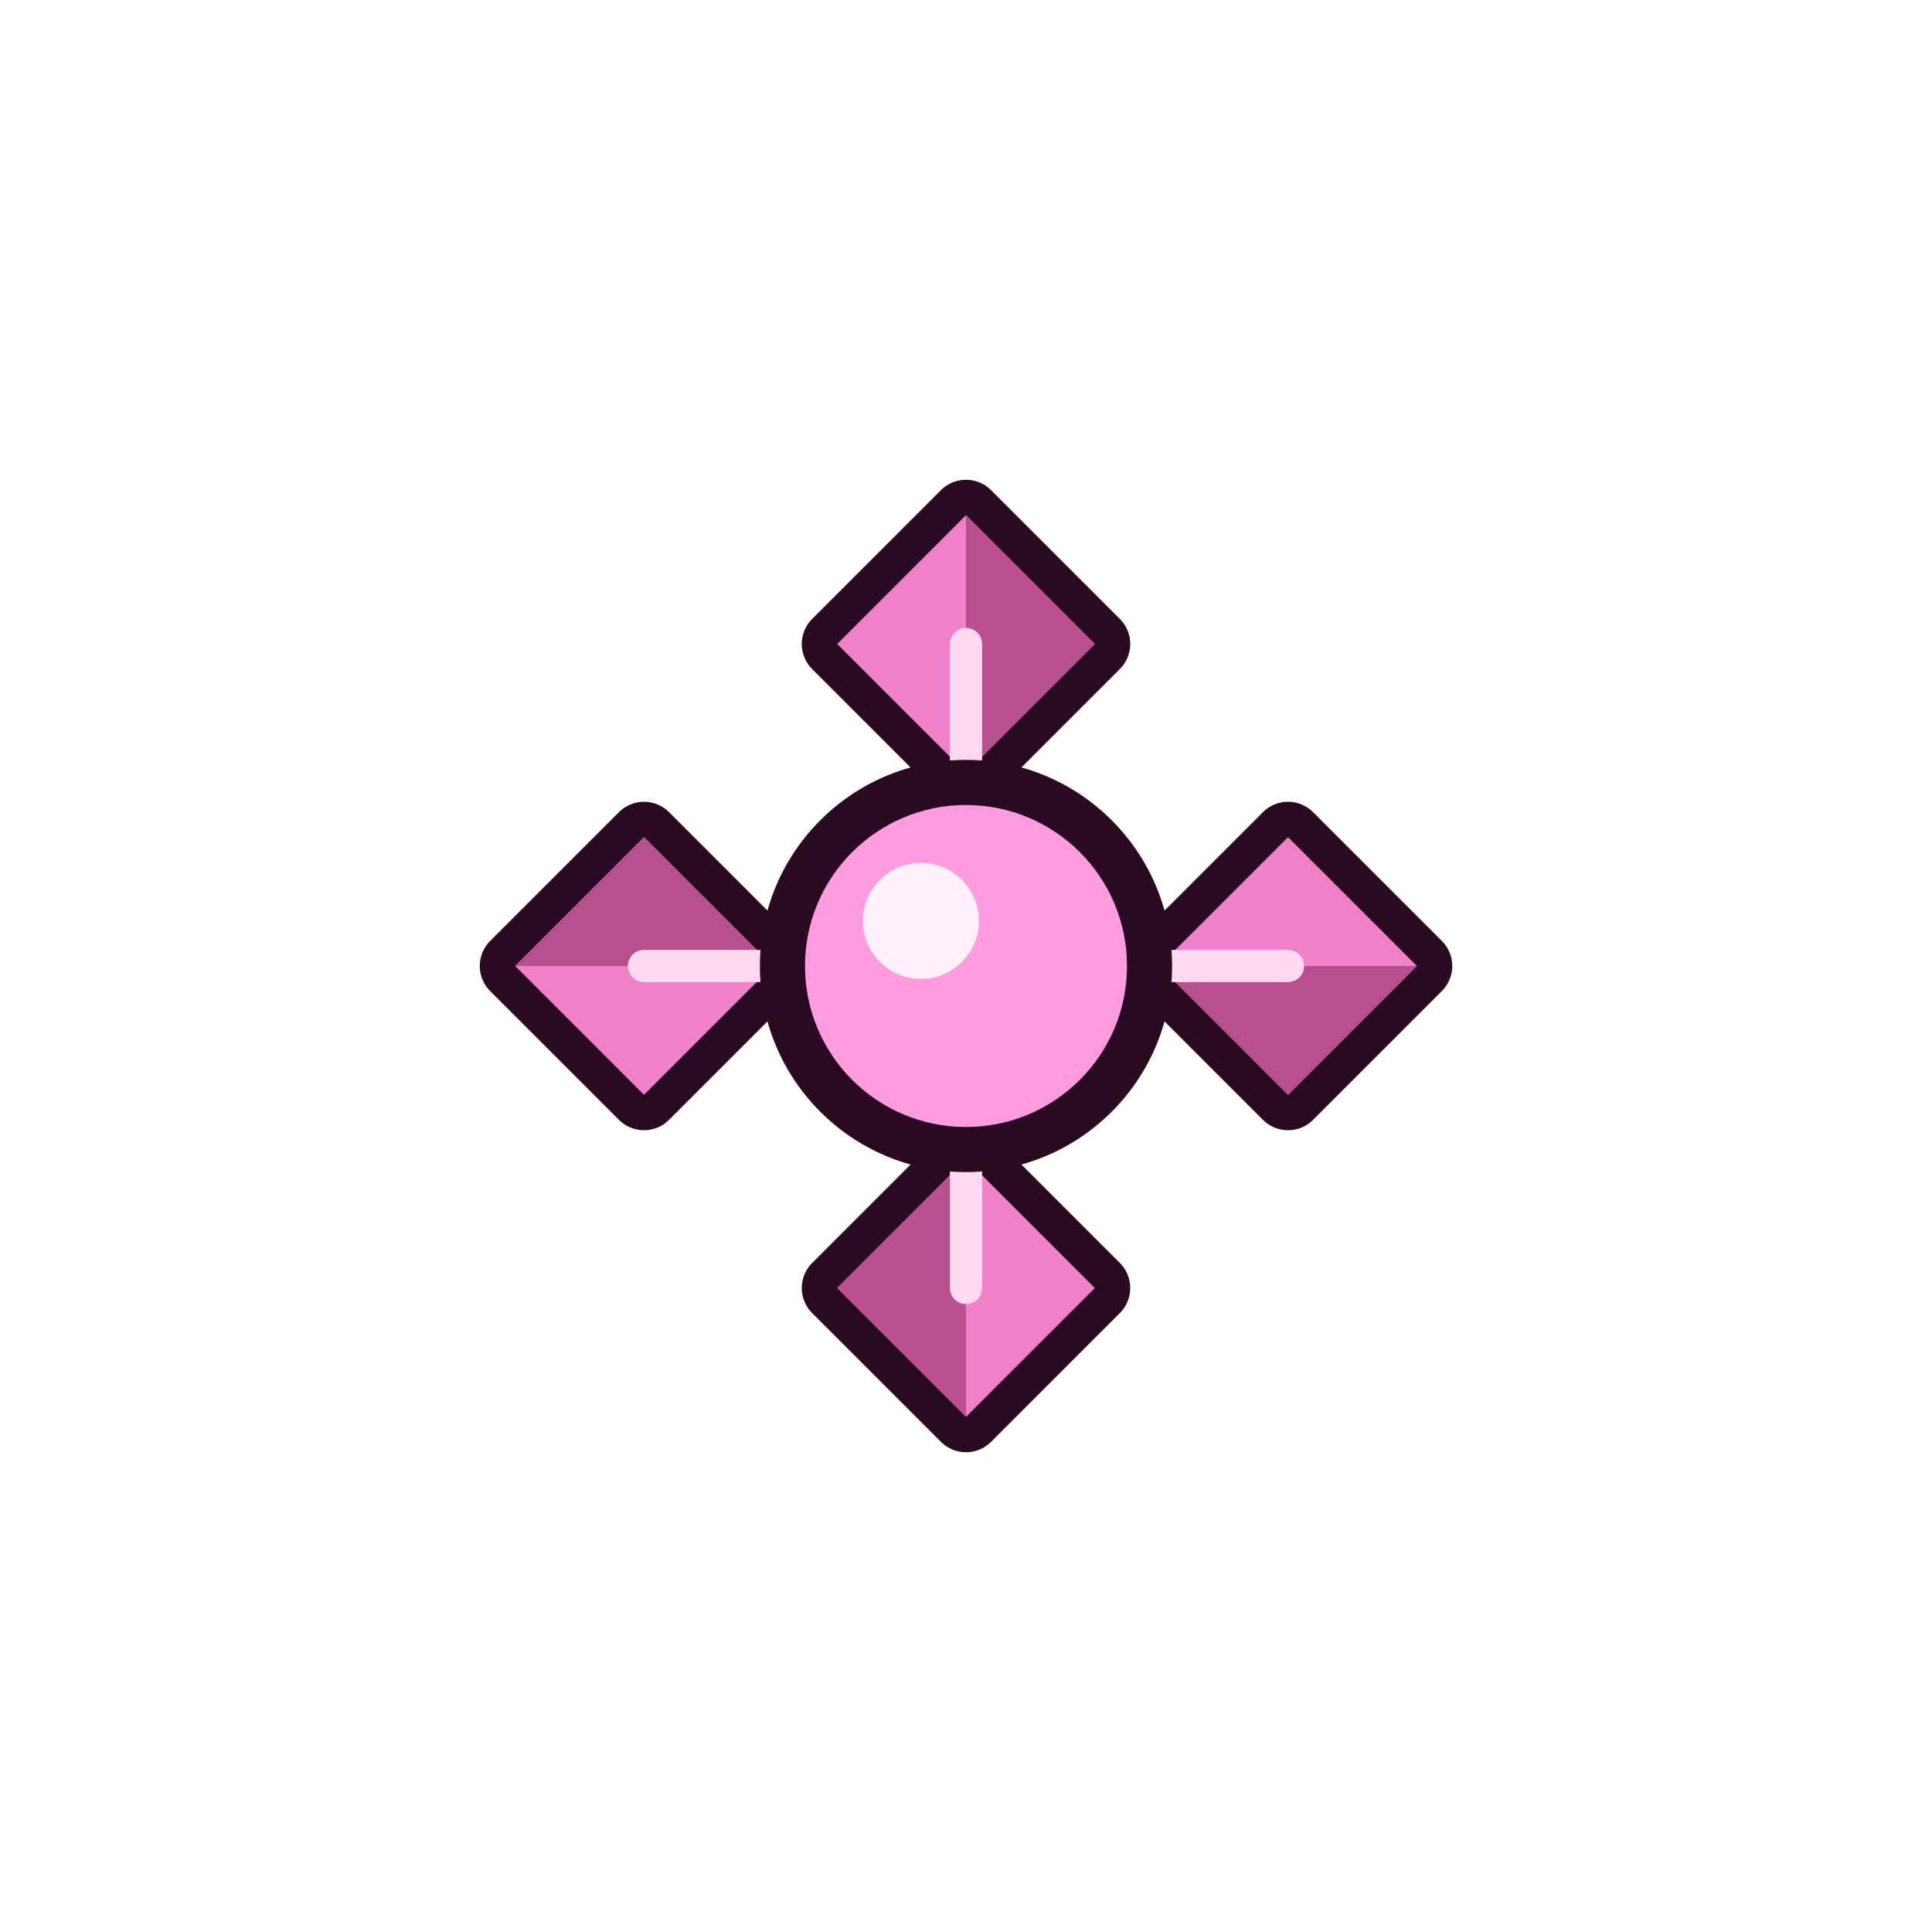
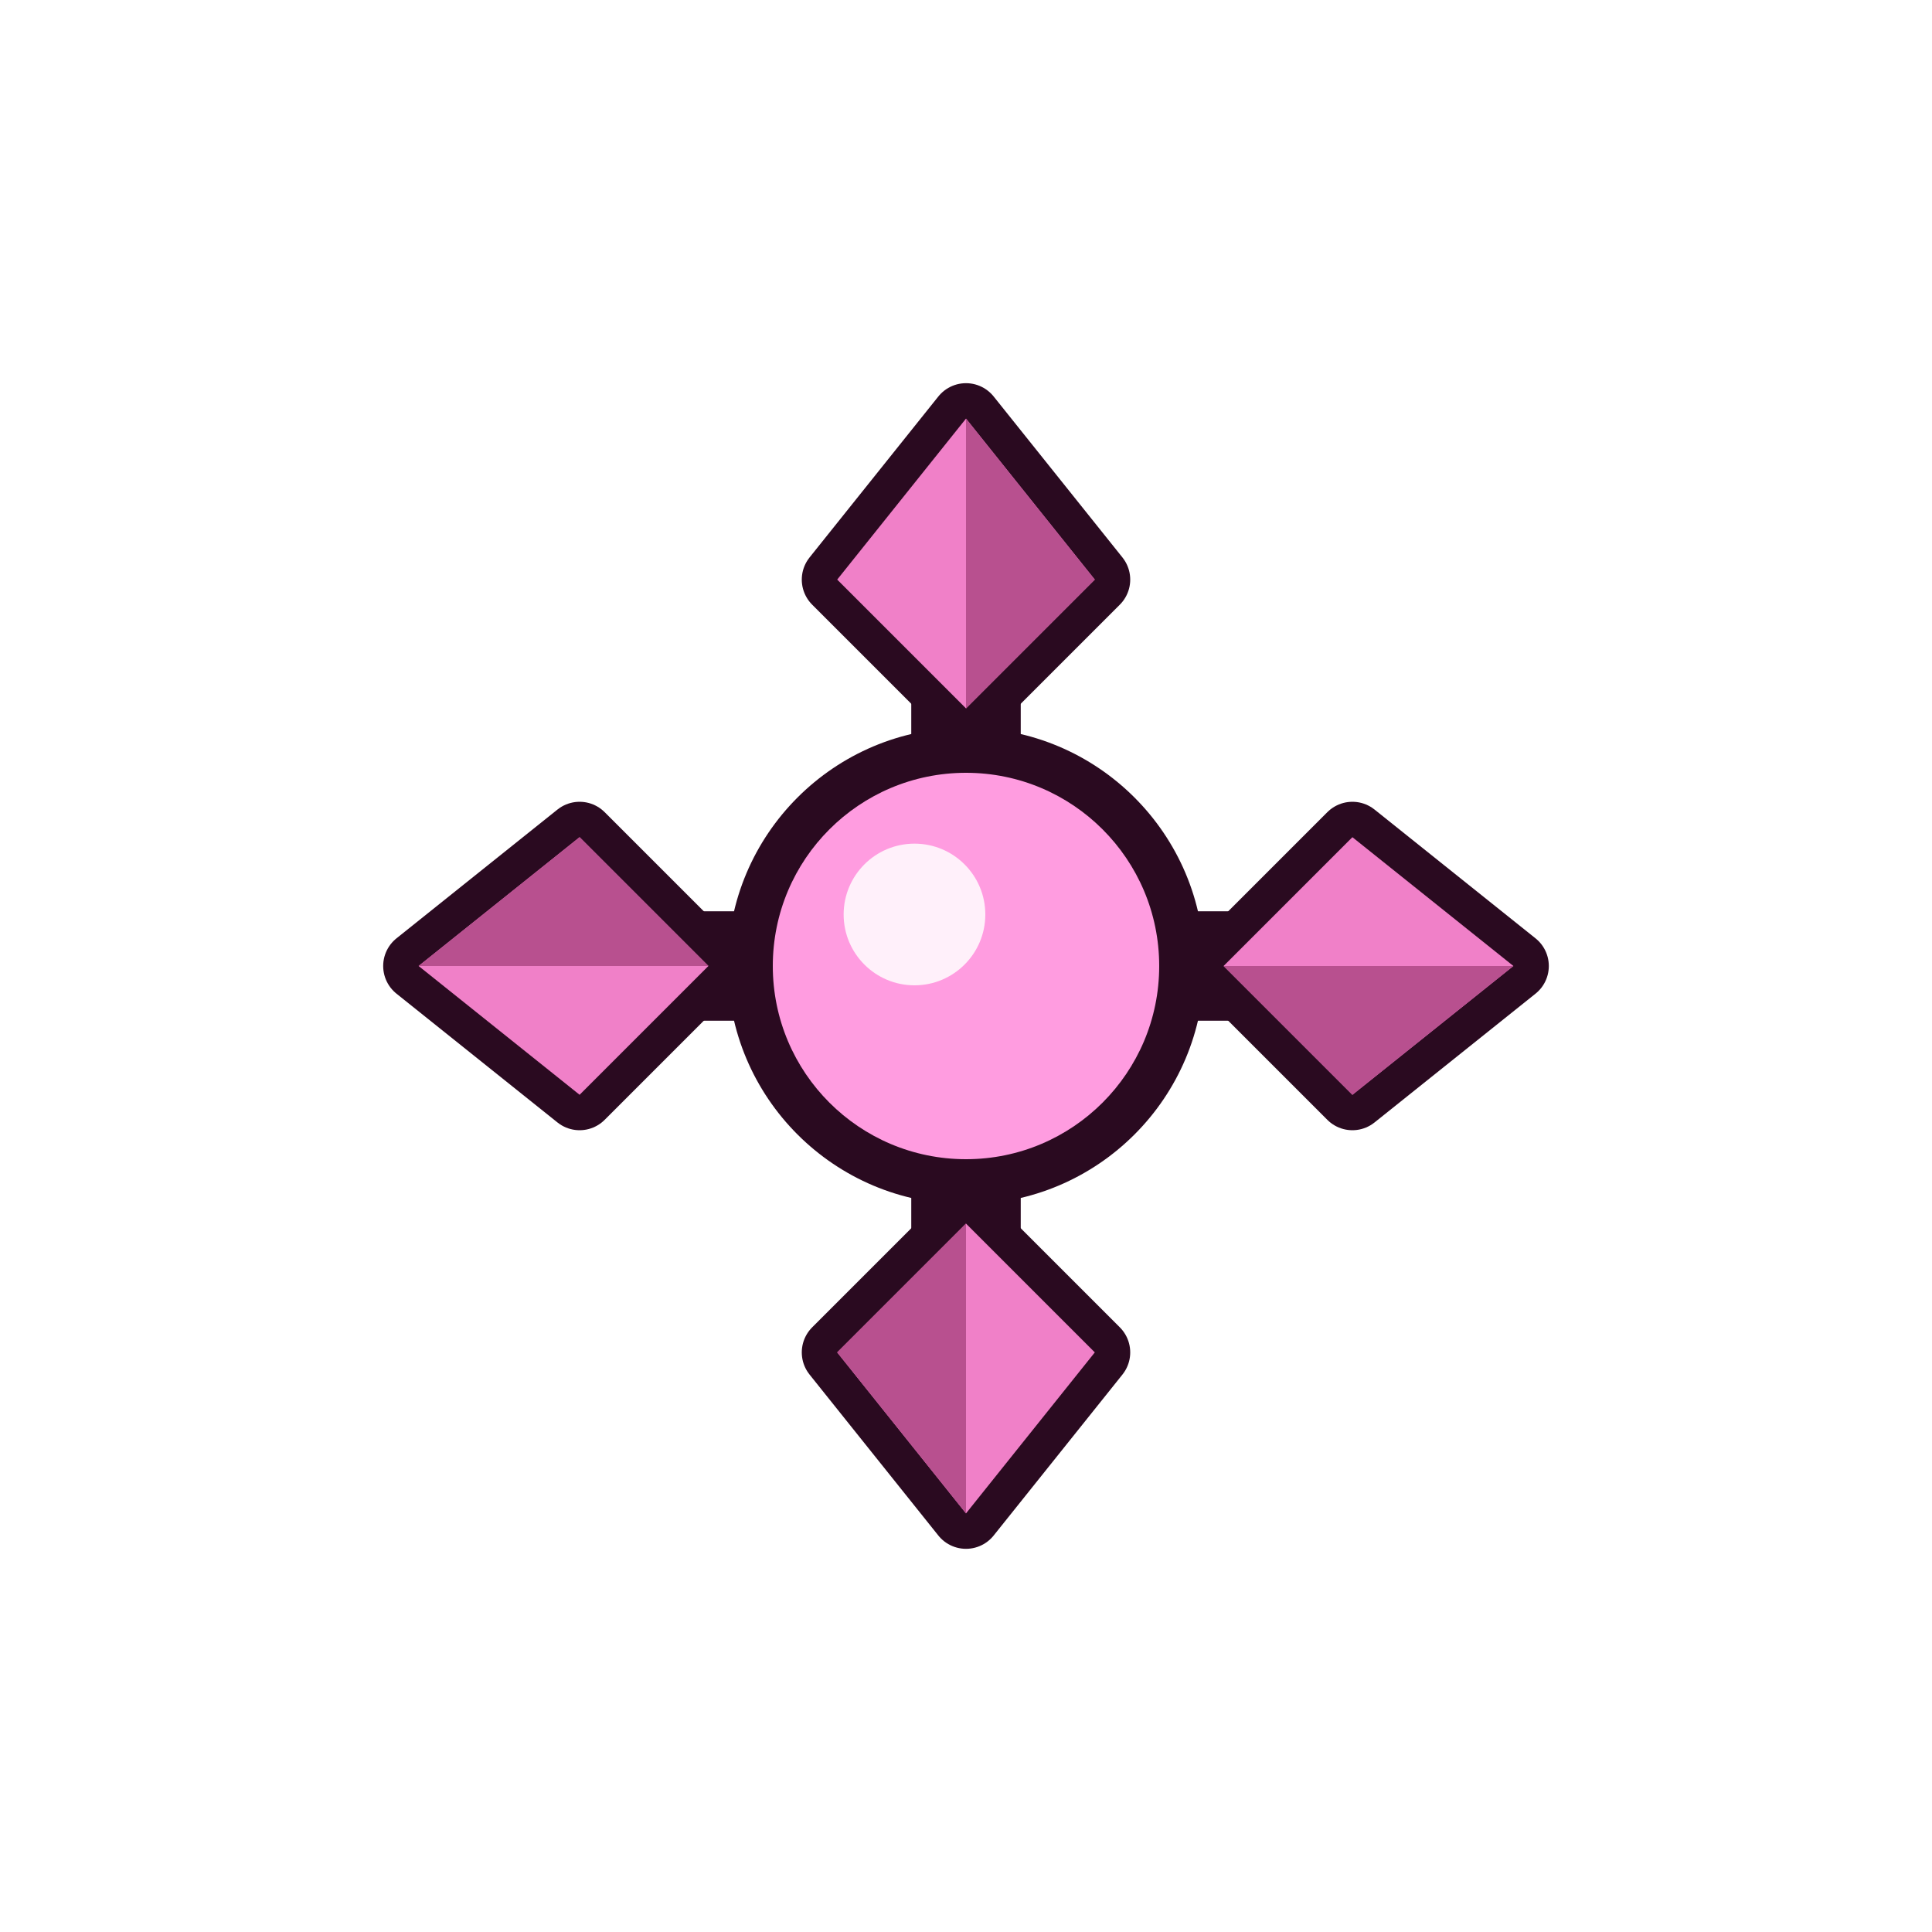
<svg xmlns="http://www.w3.org/2000/svg" viewBox="-30 -30 60 60">
  <g stroke-linejoin="round" stroke-linecap="round">
    <g id="pods">
-       <path d="M0,-14 L4,-10 L0,-6 L-4,-10 Z M14,0 L10,4 L6,0 L10,-4 Z M0,14 L-4,10 L0,6 L4,10 Z M-14,0 L-10,-4 L-6,0 L-10,4 Z" fill="#2a0a20" stroke="#2a0a20" stroke-width="2.2" />
-       <path d="M0,-14 L4,-10 L0,-6 L-4,-10 Z M14,0 L10,4 L6,0 L10,-4 Z M0,14 L-4,10 L0,6 L4,10 Z M-14,0 L-10,-4 L-6,0 L-10,4 Z" fill="#f080c8" />
-       <path d="M0,-14 L4,-10 L0,-6 Z M14,0 L10,4 L6,0 Z M0,14 L-4,10 L0,6 Z M-14,0 L-10,-4 L-6,0 Z" fill="#b8508f" />
-       <path d="M0,-10 L0,-6 M10,0 L6,0 M0,10 L0,6 M-10,0 L-6,0" stroke="#ffd9f0" stroke-width="1" />
+       <path d="M0,-6 L0,-11 M6,0 L11,0 M0,6 L0,11 M-6,0 L-11,0" stroke="#2a0a20" stroke-width="3.4" />
+       <path d="M0,-6 L0,-11 M6,0 L11,0 M0,6 L0,11 M-6,0 L-11,0" stroke="#c87aa8" stroke-width="1.6" />
+       <path d="M0,-17 L4,-12 L0,-8 L-4,-12 Z M17,0 L12,4 L8,0 L12,-4 Z M0,17 L-4,12 L0,8 L4,12 Z M-17,0 L-12,-4 L-8,0 L-12,4 Z" fill="#2a0a20" stroke="#2a0a20" stroke-width="2.2" />
+       <path d="M0,-17 L4,-12 L0,-8 L-4,-12 Z M17,0 L12,4 L8,0 L12,-4 Z M0,17 L-4,12 L0,8 L4,12 Z M-17,0 L-12,-4 L-8,0 L-12,4 Z" fill="#f080c8" />
+       <path d="M0,-17 L4,-12 L0,-8 Z M17,0 L12,4 L8,0 Z M0,17 L-4,12 L0,8 Z M-17,0 L-12,-4 L-8,0 Z" fill="#b8508f" />
    </g>
-     <circle cx="0" cy="0" r="6.4" fill="#2a0a20" />
-     <circle cx="0" cy="0" r="5" fill="#ff9ce0" />
-     <circle cx="-1.4" cy="-1.4" r="1.8" fill="#fff0fa" />
+     <circle cx="0" cy="0" r="7.4" fill="#2a0a20" />
+     <circle cx="0" cy="0" r="6" fill="#ff9ce0" />
+     <circle cx="-1.6" cy="-1.6" r="2.2" fill="#fff0fa" />
  </g>
</svg>
